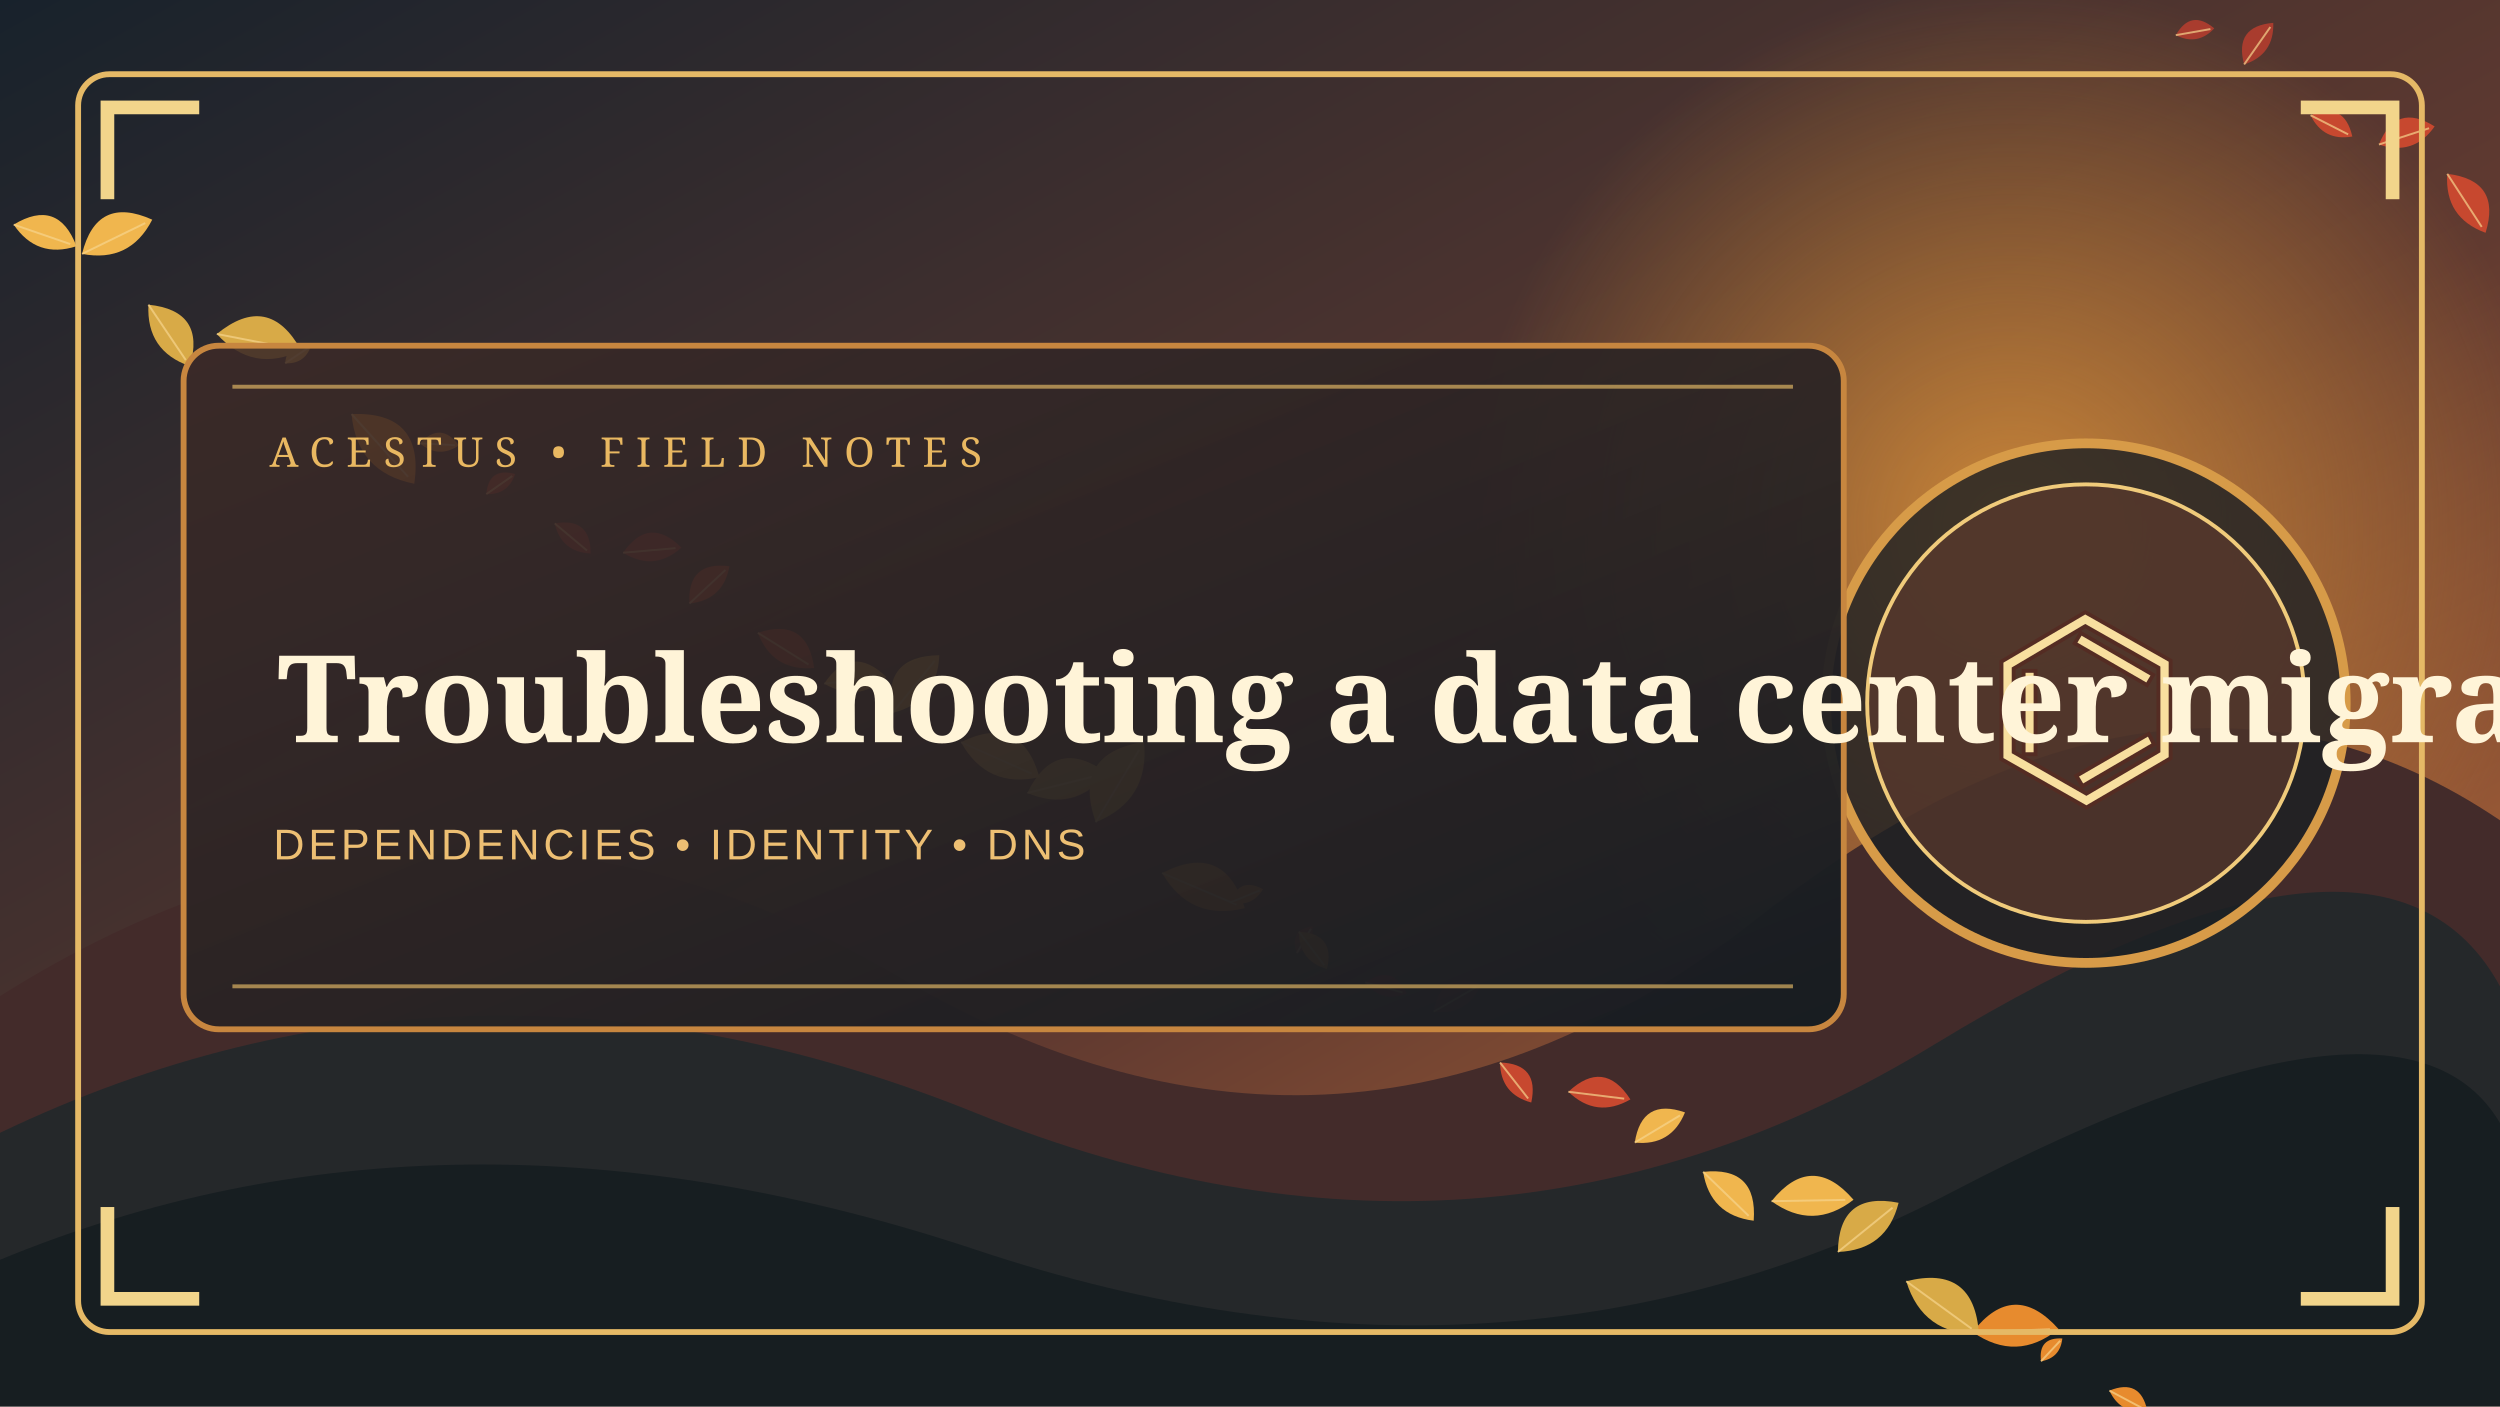
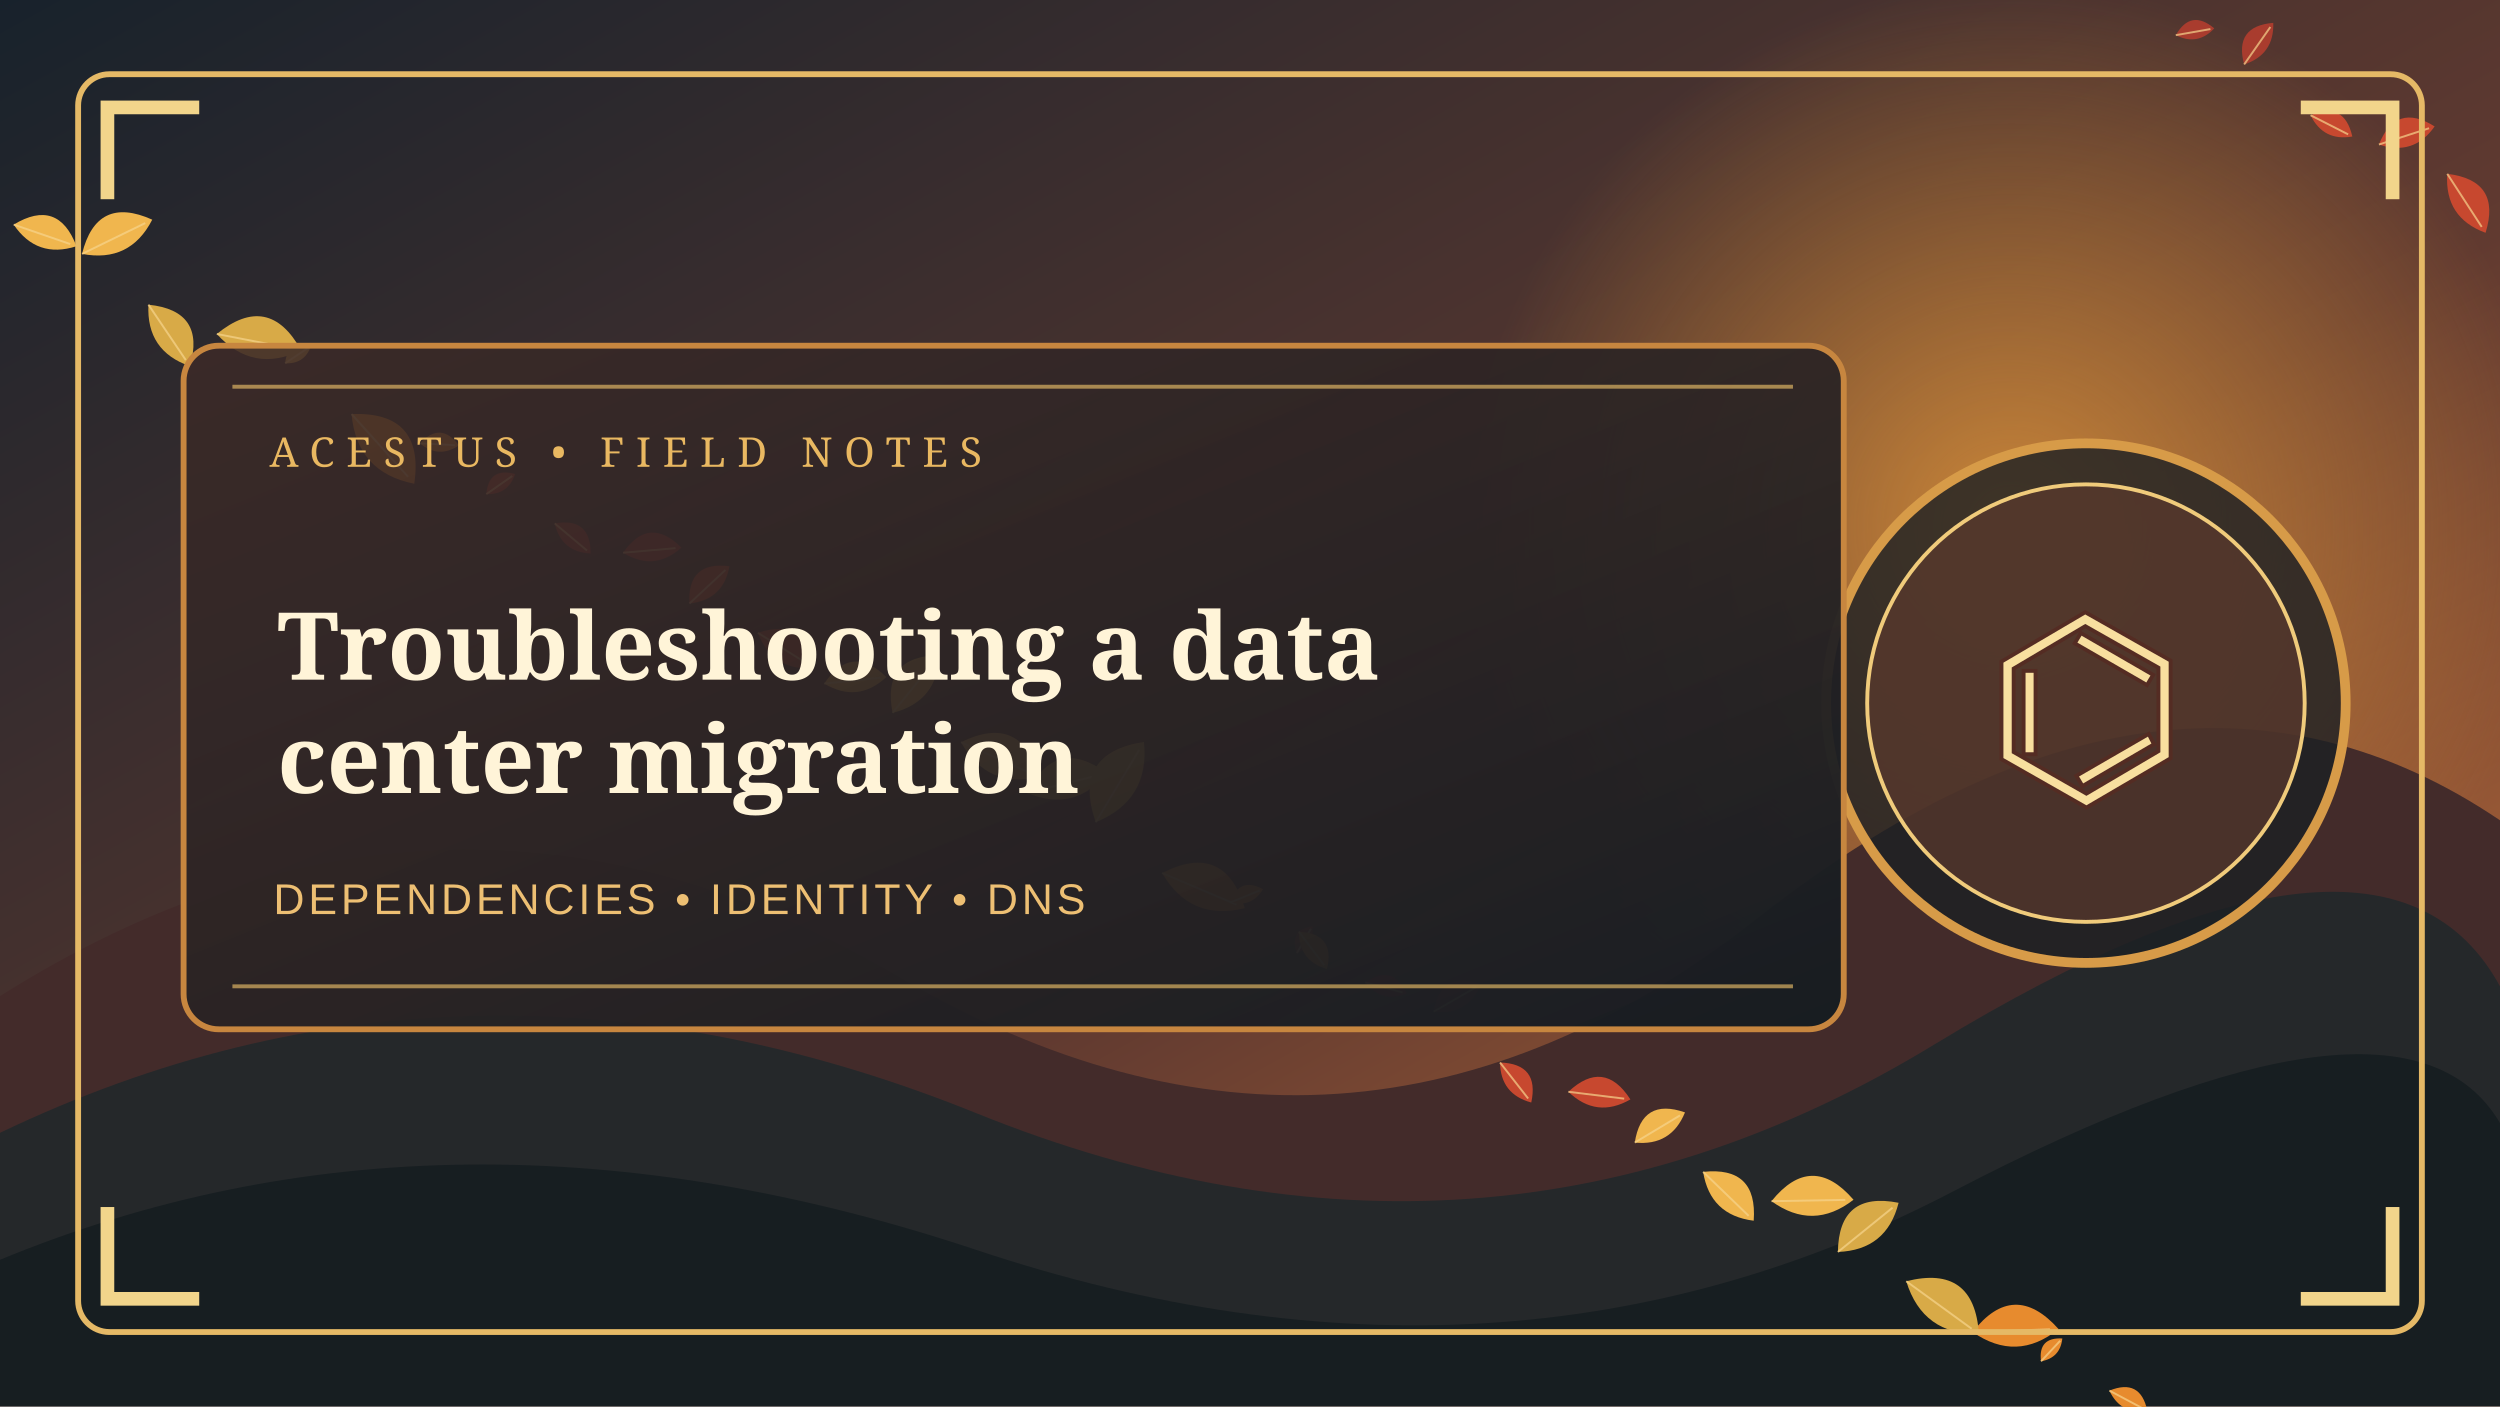
<svg xmlns="http://www.w3.org/2000/svg" width="1280" height="720" viewBox="0 0 1280 720">
  <defs>
    <linearGradient id="sky" y2="1">
      <stop stop-color="#18222c" />
      <stop offset=".58" stop-color="#613a30" />
      <stop offset="1" stop-color="#cb753a" />
    </linearGradient>
    <linearGradient id="panel" y2="1">
      <stop stop-color="#3c2a27" stop-opacity=".87" />
      <stop offset="1" stop-color="#161c21" stop-opacity=".98" />
    </linearGradient>
    <radialGradient id="sun">
      <stop stop-color="#f6a63c" stop-opacity=".7" />
      <stop offset="1" stop-color="#f6a63c" stop-opacity="0" />
    </radialGradient>
  </defs>
  <rect width="1280" height="720" fill="url(#sky)" />
  <circle cx="1030" cy="270" r="280" fill="url(#sun)" />
  <path d="M0 510Q230 365 460 500T900 470T1280 420V720H0Z" fill="#432b2a" />
  <path d="M0 580Q240 465 500 570T990 535T1280 505V720H0Z" fill="#25282a" />
  <path d="M0 645Q230 550 500 640T1000 610T1280 575V720H0Z" fill="#171e21" />
  <g transform="translate(664 488) rotate(-60)">
    <path d="M0 0Q8 -9.6 16 0Q8 6 0 0" fill="#a93c2e" />
    <path d="M0 0l14.4 0" stroke="#f7d58d" stroke-opacity=".7" />
  </g>
  <g transform="translate(837 585) rotate(-31)">
    <path d="M0 0Q15 -18 30 0Q15 11.25 0 0" fill="#f0b64e" />
    <path d="M0 0l27 0" stroke="#f7d58d" stroke-opacity=".7" />
  </g>
  <g transform="translate(1010 682) rotate(-2)">
    <path d="M0 0Q22 -26.4 44 0Q22 16.5 0 0" fill="#e78b2e" />
    <path d="M0 0l39.6 0" stroke="#f7d58d" stroke-opacity=".7" />
  </g>
  <g transform="translate(1183 59) rotate(27)">
    <path d="M0 0Q12 -14.4 24 0Q12 9 0 0" fill="#c7482f" />
    <path d="M0 0l21.6 0" stroke="#f7d58d" stroke-opacity=".7" />
  </g>
  <g transform="translate(76 156) rotate(56)">
    <path d="M0 0Q19 -22.8 38 0Q19 14.25 0 0" fill="#d8aa47" />
    <path d="M0 0l34.2 0" stroke="#f7d58d" stroke-opacity=".7" />
  </g>
  <g transform="translate(249 253) rotate(-35)">
    <path d="M0 0Q9 -10.8 18 0Q9 6.75 0 0" fill="#a93c2e" />
    <path d="M0 0l16.2 0" stroke="#f7d58d" stroke-opacity=".7" />
  </g>
  <g transform="translate(422 350) rotate(-6)">
    <path d="M0 0Q16 -19.2 32 0Q16 12 0 0" fill="#f0b64e" />
    <path d="M0 0l28.8 0" stroke="#f7d58d" stroke-opacity=".7" />
  </g>
  <g transform="translate(595 447) rotate(23)">
    <path d="M0 0Q23 -27.6 46 0Q23 17.25 0 0" fill="#e78b2e" />
    <path d="M0 0l41.4 0" stroke="#f7d58d" stroke-opacity=".7" />
  </g>
  <g transform="translate(768 544) rotate(52)">
    <path d="M0 0Q13 -15.6 26 0Q13 9.75 0 0" fill="#c7482f" />
    <path d="M0 0l23.4 0" stroke="#f7d58d" stroke-opacity=".7" />
  </g>
  <g transform="translate(941 641) rotate(-39)">
    <path d="M0 0Q20 -24 40 0Q20 15 0 0" fill="#d8aa47" />
    <path d="M0 0l36 0" stroke="#f7d58d" stroke-opacity=".7" />
  </g>
  <g transform="translate(1114 18) rotate(-10)">
    <path d="M0 0Q10 -12 20 0Q10 7.5 0 0" fill="#a93c2e" />
    <path d="M0 0l18 0" stroke="#f7d58d" stroke-opacity=".7" />
  </g>
  <g transform="translate(7 115) rotate(19)">
    <path d="M0 0Q17 -20.4 34 0Q17 12.75 0 0" fill="#f0b64e" />
    <path d="M0 0l30.6 0" stroke="#f7d58d" stroke-opacity=".7" />
  </g>
  <g transform="translate(180 212) rotate(48)">
    <path d="M0 0Q24 -28.8 48 0Q24 18 0 0" fill="#e78b2e" />
    <path d="M0 0l43.2 0" stroke="#f7d58d" stroke-opacity=".7" />
  </g>
  <g transform="translate(353 309) rotate(-43)">
    <path d="M0 0Q14 -16.8 28 0Q14 10.5 0 0" fill="#c7482f" />
    <path d="M0 0l25.2 0" stroke="#f7d58d" stroke-opacity=".7" />
  </g>
  <g transform="translate(526 406) rotate(-14)">
    <path d="M0 0Q21 -25.2 42 0Q21 15.75 0 0" fill="#d8aa47" />
    <path d="M0 0l37.8 0" stroke="#f7d58d" stroke-opacity=".7" />
  </g>
  <g transform="translate(699 503) rotate(15)">
    <path d="M0 0Q11 -13.2 22 0Q11 8.25 0 0" fill="#a93c2e" />
    <path d="M0 0l19.8 0" stroke="#f7d58d" stroke-opacity=".7" />
  </g>
  <g transform="translate(872 600) rotate(44)">
    <path d="M0 0Q18 -21.6 36 0Q18 13.5 0 0" fill="#f0b64e" />
    <path d="M0 0l32.4 0" stroke="#f7d58d" stroke-opacity=".7" />
  </g>
  <g transform="translate(1045 697) rotate(-47)">
    <path d="M0 0Q8 -9.6 16 0Q8 6 0 0" fill="#e78b2e" />
    <path d="M0 0l14.4 0" stroke="#f7d58d" stroke-opacity=".7" />
  </g>
  <g transform="translate(1218 74) rotate(-18)">
    <path d="M0 0Q15 -18 30 0Q15 11.25 0 0" fill="#c7482f" />
    <path d="M0 0l27 0" stroke="#f7d58d" stroke-opacity=".7" />
  </g>
  <g transform="translate(111 171) rotate(11)">
    <path d="M0 0Q22 -26.4 44 0Q22 16.5 0 0" fill="#d8aa47" />
    <path d="M0 0l39.6 0" stroke="#f7d58d" stroke-opacity=".7" />
  </g>
  <g transform="translate(284 268) rotate(40)">
    <path d="M0 0Q12 -14.4 24 0Q12 9 0 0" fill="#a93c2e" />
    <path d="M0 0l21.6 0" stroke="#f7d58d" stroke-opacity=".7" />
  </g>
  <g transform="translate(457 365) rotate(-51)">
    <path d="M0 0Q19 -22.8 38 0Q19 14.25 0 0" fill="#f0b64e" />
    <path d="M0 0l34.2 0" stroke="#f7d58d" stroke-opacity=".7" />
  </g>
  <g transform="translate(630 462) rotate(-22)">
    <path d="M0 0Q9 -10.8 18 0Q9 6.75 0 0" fill="#e78b2e" />
    <path d="M0 0l16.2 0" stroke="#f7d58d" stroke-opacity=".7" />
  </g>
  <g transform="translate(803 559) rotate(7)">
    <path d="M0 0Q16 -19.2 32 0Q16 12 0 0" fill="#c7482f" />
    <path d="M0 0l28.8 0" stroke="#f7d58d" stroke-opacity=".7" />
  </g>
  <g transform="translate(976 656) rotate(36)">
    <path d="M0 0Q23 -27.6 46 0Q23 17.25 0 0" fill="#d8aa47" />
    <path d="M0 0l41.4 0" stroke="#f7d58d" stroke-opacity=".7" />
  </g>
  <g transform="translate(1149 33) rotate(-55)">
    <path d="M0 0Q13 -15.6 26 0Q13 9.75 0 0" fill="#a93c2e" />
    <path d="M0 0l23.4 0" stroke="#f7d58d" stroke-opacity=".7" />
  </g>
  <g transform="translate(42 130) rotate(-26)">
    <path d="M0 0Q20 -24 40 0Q20 15 0 0" fill="#f0b64e" />
    <path d="M0 0l36 0" stroke="#f7d58d" stroke-opacity=".7" />
  </g>
  <g transform="translate(215 227) rotate(3)">
    <path d="M0 0Q10 -12 20 0Q10 7.5 0 0" fill="#e78b2e" />
    <path d="M0 0l18 0" stroke="#f7d58d" stroke-opacity=".7" />
  </g>
  <g transform="translate(388 324) rotate(32)">
    <path d="M0 0Q17 -20.4 34 0Q17 12.75 0 0" fill="#c7482f" />
    <path d="M0 0l30.6 0" stroke="#f7d58d" stroke-opacity=".7" />
  </g>
  <g transform="translate(561 421) rotate(-59)">
    <path d="M0 0Q24 -28.8 48 0Q24 18 0 0" fill="#d8aa47" />
    <path d="M0 0l43.2 0" stroke="#f7d58d" stroke-opacity=".7" />
  </g>
  <g transform="translate(734 518) rotate(-30)">
    <path d="M0 0Q14 -16.8 28 0Q14 10.5 0 0" fill="#a93c2e" />
    <path d="M0 0l25.2 0" stroke="#f7d58d" stroke-opacity=".7" />
  </g>
  <g transform="translate(907 615) rotate(-1)">
    <path d="M0 0Q21 -25.2 42 0Q21 15.75 0 0" fill="#f0b64e" />
    <path d="M0 0l37.8 0" stroke="#f7d58d" stroke-opacity=".7" />
  </g>
  <g transform="translate(1080 712) rotate(28)">
    <path d="M0 0Q11 -13.2 22 0Q11 8.25 0 0" fill="#e78b2e" />
    <path d="M0 0l19.8 0" stroke="#f7d58d" stroke-opacity=".7" />
  </g>
  <g transform="translate(1253 89) rotate(57)">
    <path d="M0 0Q18 -21.6 36 0Q18 13.5 0 0" fill="#c7482f" />
    <path d="M0 0l32.4 0" stroke="#f7d58d" stroke-opacity=".7" />
  </g>
  <g transform="translate(146 186) rotate(-34)">
    <path d="M0 0Q8 -9.6 16 0Q8 6 0 0" fill="#d8aa47" />
    <path d="M0 0l14.4 0" stroke="#f7d58d" stroke-opacity=".7" />
  </g>
  <g transform="translate(319 283) rotate(-5)">
    <path d="M0 0Q15 -18 30 0Q15 11.25 0 0" fill="#a93c2e" />
    <path d="M0 0l27 0" stroke="#f7d58d" stroke-opacity=".7" />
  </g>
  <g transform="translate(492 380) rotate(24)">
    <path d="M0 0Q22 -26.4 44 0Q22 16.5 0 0" fill="#f0b64e" />
    <path d="M0 0l39.6 0" stroke="#f7d58d" stroke-opacity=".7" />
  </g>
  <g transform="translate(665 477) rotate(53)">
    <path d="M0 0Q12 -14.4 24 0Q12 9 0 0" fill="#e78b2e" />
    <path d="M0 0l21.6 0" stroke="#f7d58d" stroke-opacity=".7" />
  </g>
  <rect x="40" y="38" width="1200" height="644" rx="16" fill="none" stroke="#e5b966" stroke-width="3" />
  <path d="M55 102V55h47M1178 55h47v47M55 618v47h47M1178 665h47v-47" fill="none" stroke="#f2d58b" stroke-width="7" />
  <circle cx="1068" cy="360" r="133" fill="#1c2024" fill-opacity=".8" stroke="#d79b48" stroke-width="5" />
  <circle cx="1068" cy="360" r="112" fill="#5c392d" fill-opacity=".7" stroke="#f0cb7b" stroke-width="2" />
  <text x="1068" y="405" text-anchor="middle" font-family="Georgia,serif" font-size="118" fill="#f8df9f" stroke="#542c23" stroke-width="4" paint-order="stroke">⌬</text>
  <rect x="94" y="177" width="850" height="350" rx="18" fill="url(#panel)" stroke="#c7863f" stroke-width="3" />
  <path d="M119 198H918M119 505H918" stroke="#e7bb68" stroke-opacity=".65" stroke-width="2" />
  <text x="138" y="239" fill="#e9b861" font-family="Georgia,serif" font-size="21" letter-spacing="6">ACESTUS • FIELD NOTES</text>
-   <text x="142" y="380" fill="#fff4d8" font-family="Georgia,serif" font-size="62" font-weight="bold">Troubleshooting a data center migration</text>
-   <text x="140" y="440" fill="#edbf73" font-family="Arial,sans-serif" font-size="22" letter-spacing="2">DEPENDENCIES • IDENTITY • DNS</text>
+   <text x="142" y="348" fill="#fff4d8" font-family="Georgia,serif" font-size="48" font-weight="bold" textLength="591" lengthAdjust="spacingAndGlyphs">Troubleshooting a data</text>
+   <text x="142" y="406" fill="#fff4d8" font-family="Georgia,serif" font-size="48" font-weight="bold" textLength="430" lengthAdjust="spacingAndGlyphs">center migration</text>
+   <text x="140" y="468" fill="#edbf73" font-family="Arial,sans-serif" font-size="22" letter-spacing="2">DEPENDENCIES • IDENTITY • DNS</text>
</svg>
